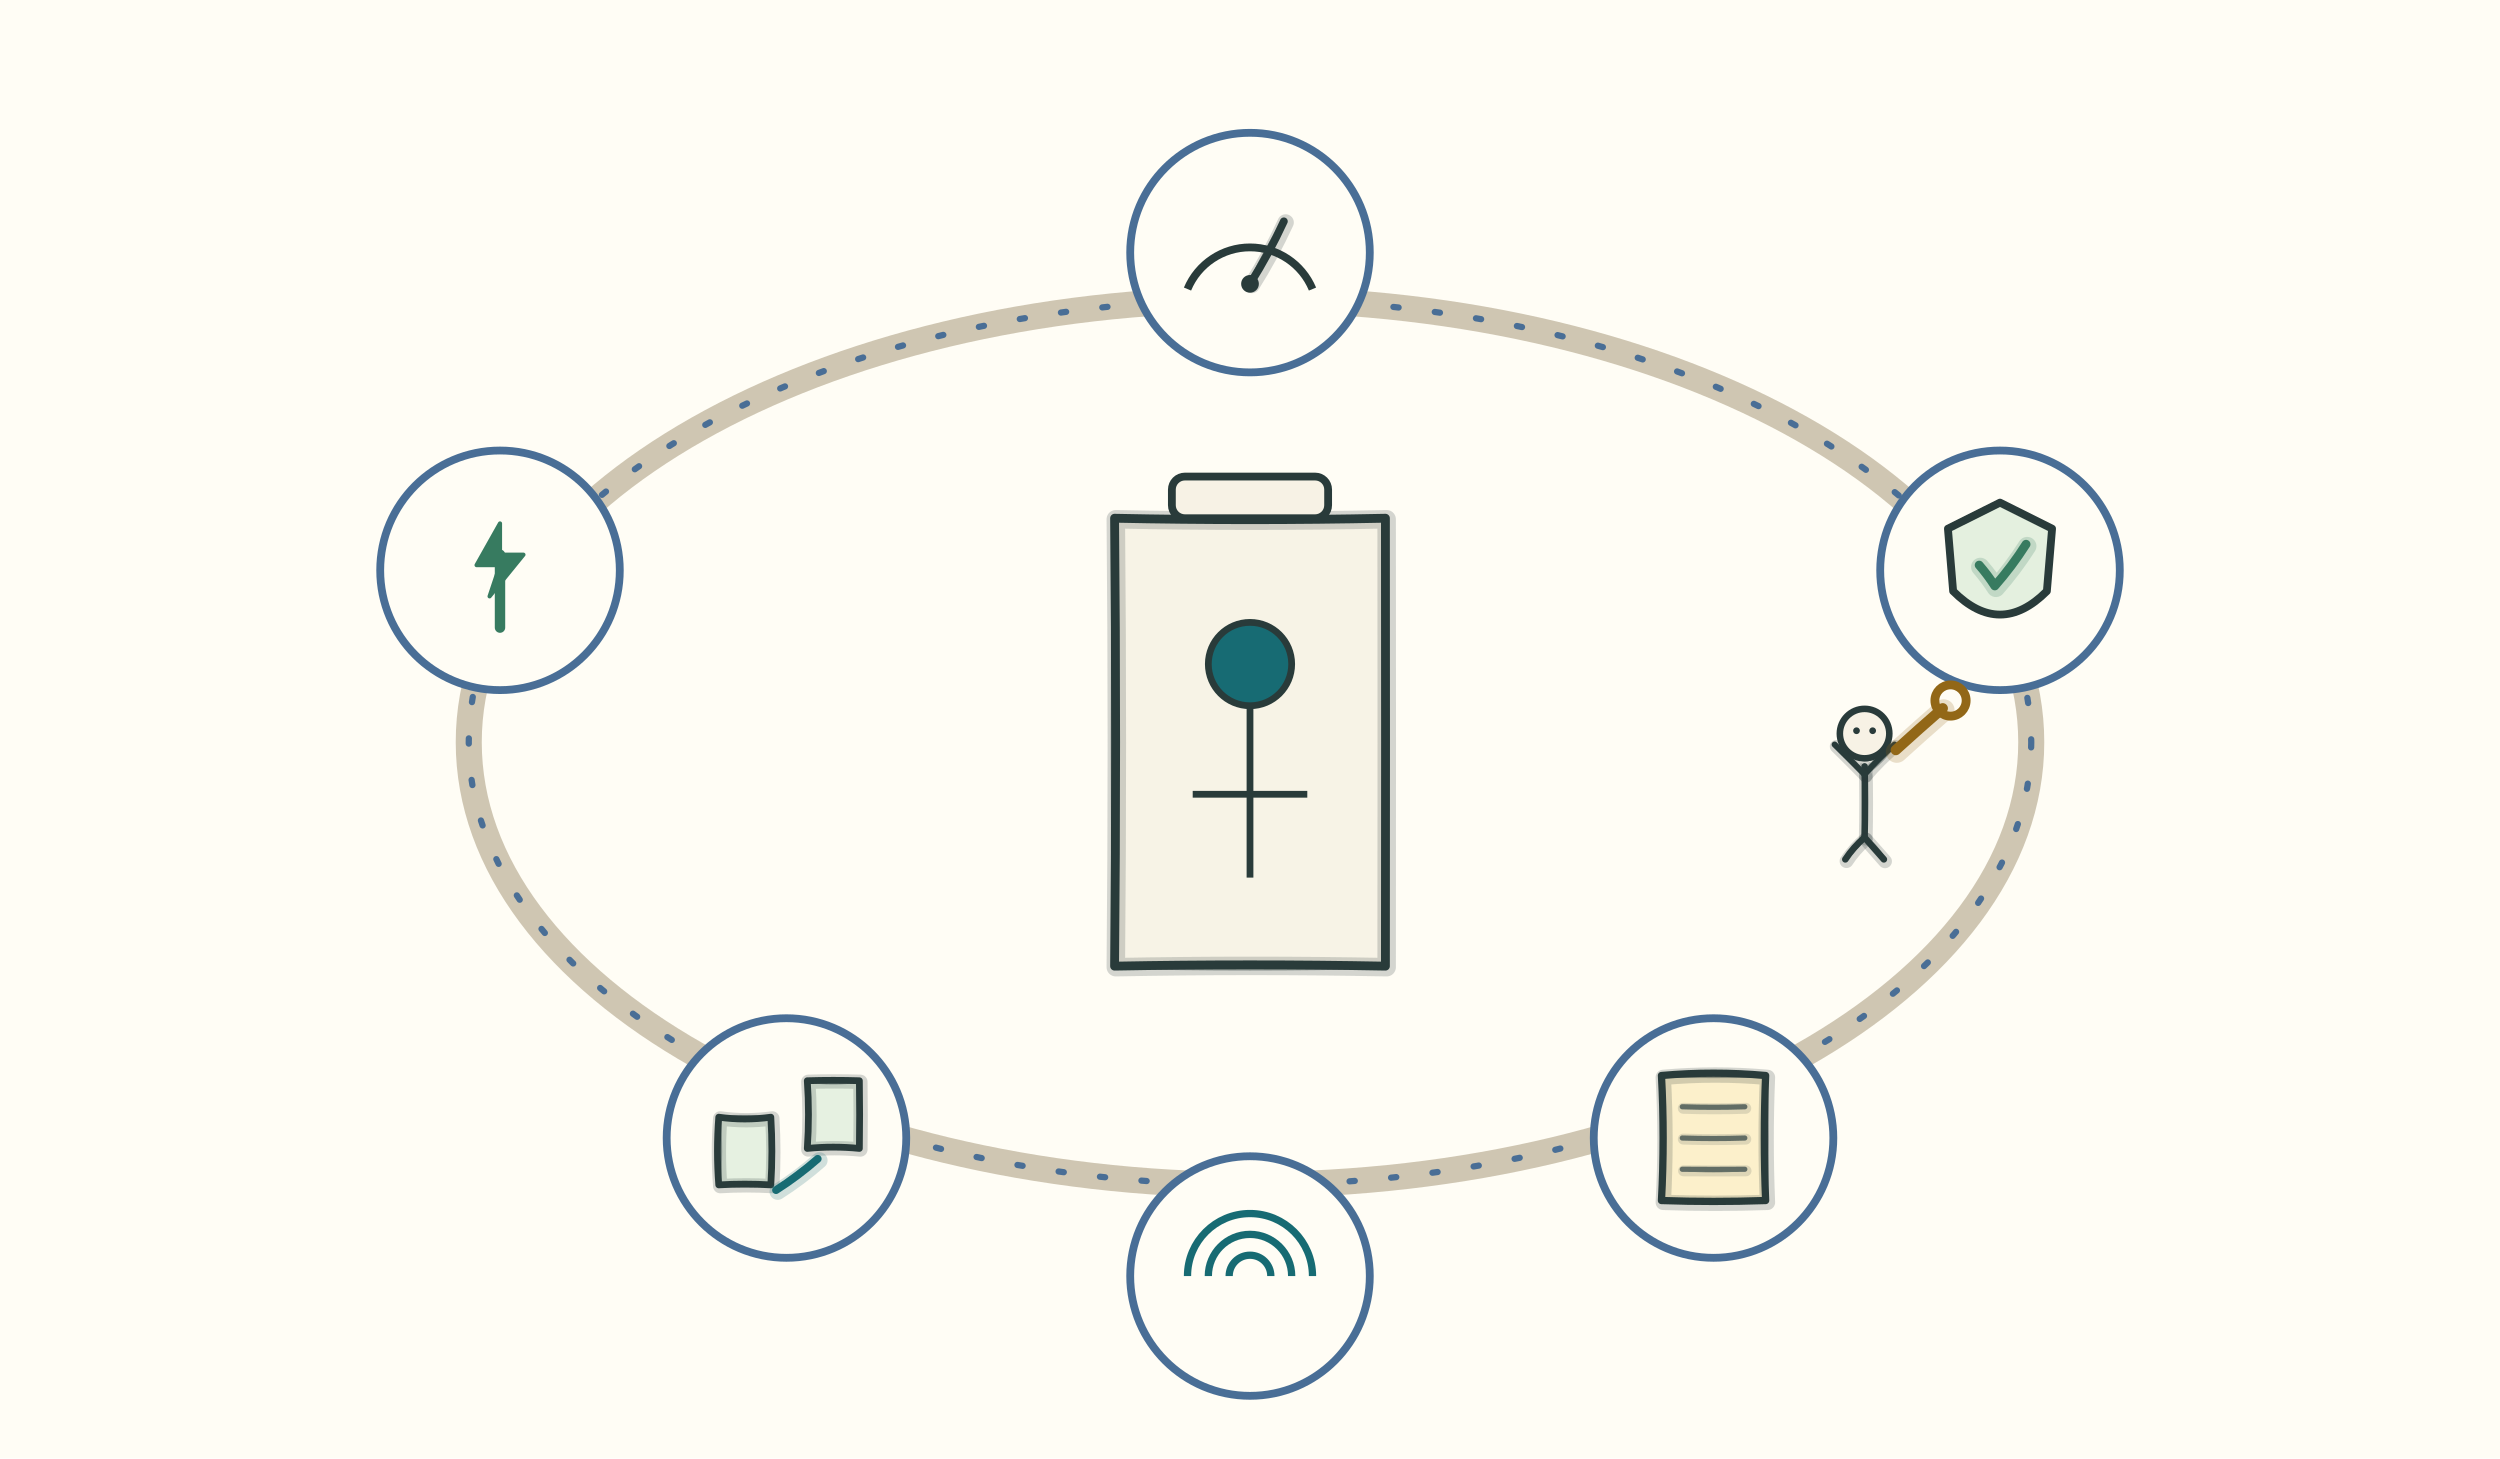
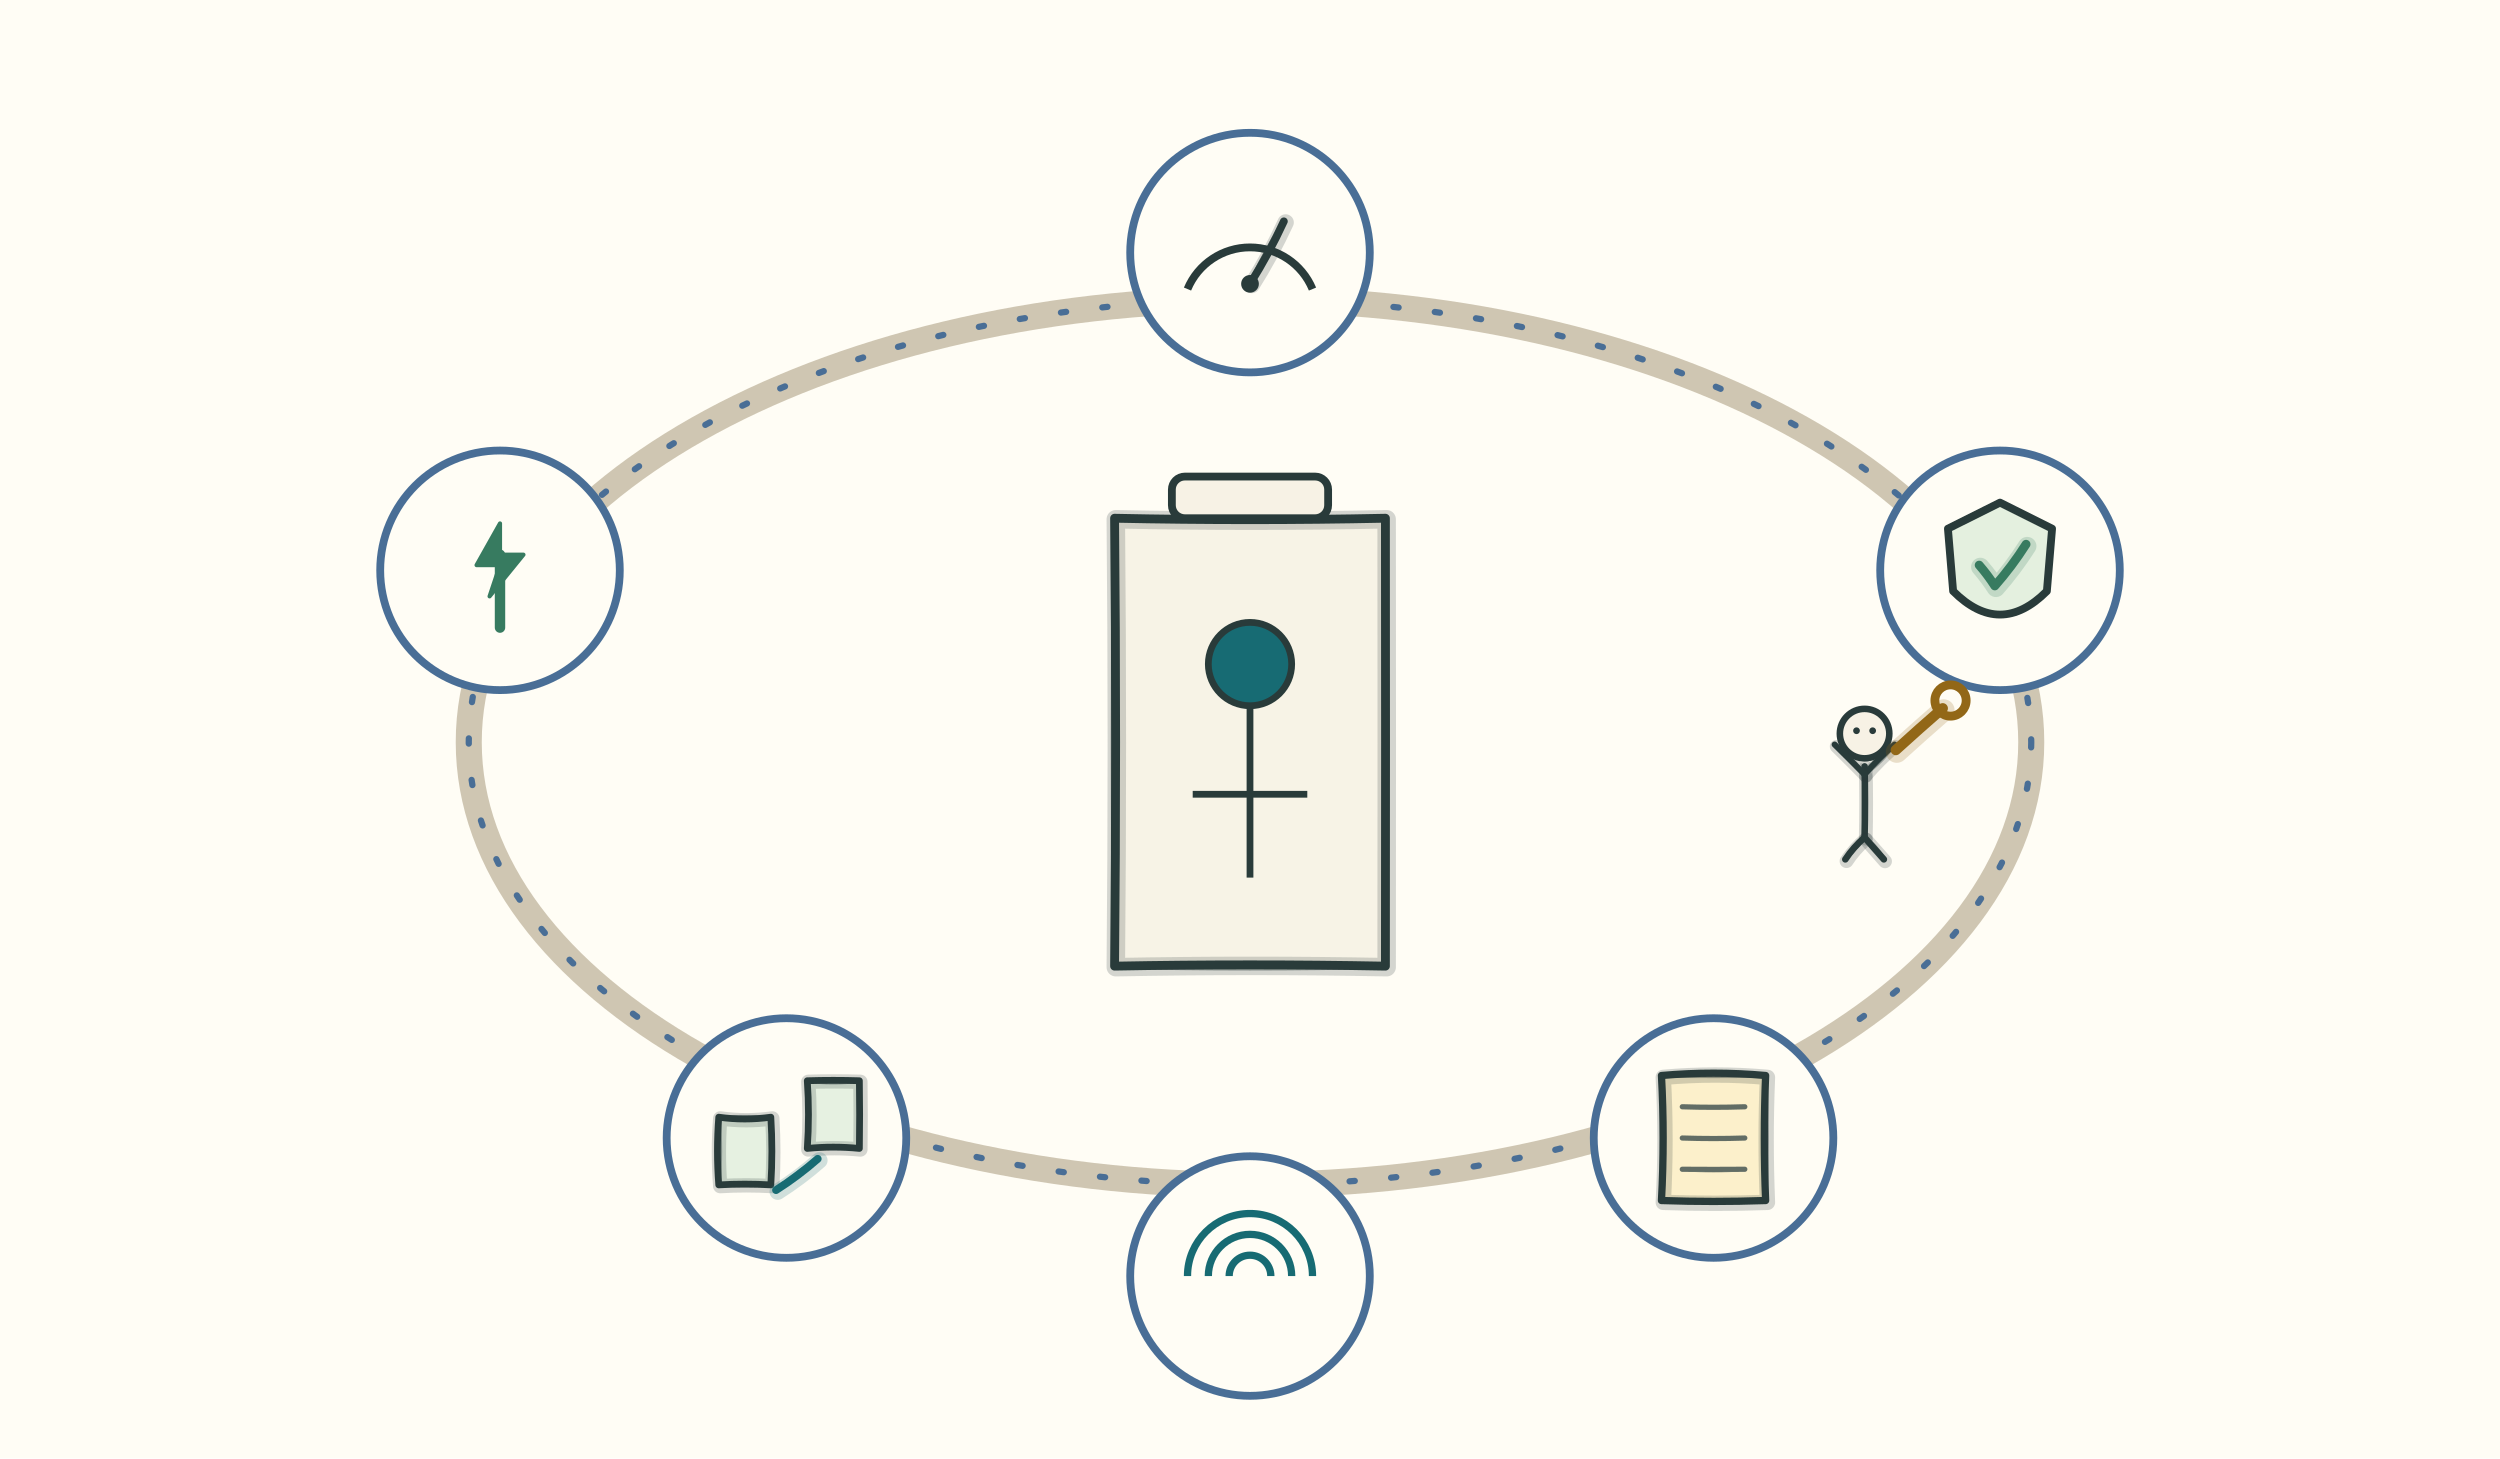
<svg xmlns="http://www.w3.org/2000/svg" viewBox="0 0 960 560" role="img" aria-labelledby="title desc">
  <defs>
    <pattern id="hatch-ink" width="7.0" height="7.0" patternUnits="userSpaceOnUse" patternTransform="rotate(45)">
      <line x1="0" y1="0" x2="0" y2="7.0" stroke="#293b3a" stroke-width="1.1" />
    </pattern>
    <pattern id="hatch-blue" width="7.0" height="7.0" patternUnits="userSpaceOnUse" patternTransform="rotate(45)">
      <line x1="0" y1="0" x2="0" y2="7.0" stroke="#496e96" stroke-width="1.1" />
    </pattern>
    <pattern id="hatch-red" width="8" height="8" patternUnits="userSpaceOnUse" patternTransform="rotate(45)">
      <line x1="0" y1="0" x2="0" y2="8" stroke="#b84745" stroke-width="1.1" />
    </pattern>
  </defs>
  <rect x="0" y="0" width="960" height="560" fill="#fffdf5" />
  <ellipse cx="480" cy="285" rx="300" ry="170" fill="none" stroke="#cfc6b2" stroke-width="10" stroke-linecap="round" />
  <ellipse cx="480" cy="285" rx="300" ry="170" fill="none" stroke="#496e96" stroke-width="2.4" stroke-dasharray="2 14" stroke-linecap="round" />
  <path d="M 428.0 199.0 Q 480.0 200.1 532.0 199.0 Q 532.1 285.0 532.0 371.0 Q 480.0 370.0 428.0 371.0 Q 428.8 285.0 428.0 199.0" fill="#f7f2e5" opacity="0.45" transform="translate(-0.62 0.44)" />
  <path d="M 428.0 199.0 Q 480.0 200.1 532.0 199.0 Q 532.1 285.0 532.0 371.0 Q 480.0 370.0 428.0 371.0 Q 428.8 285.0 428.0 199.0" fill="#f7f2e5" opacity="0.85" />
  <path d="M 428.0 199.0 Q 480.0 200.1 532.0 199.0 Q 532.1 285.0 532.0 371.0 Q 480.0 370.0 428.0 371.0 Q 428.8 285.0 428.0 199.0" fill="none" stroke="#293b3a" stroke-width="7.1" stroke-opacity="0.2" stroke-linecap="round" stroke-linejoin="round" transform="translate(0.47 0.40)" />
  <path d="M 428.0 199.0 Q 480.0 198.7 532.0 199.0 Q 532.2 285.0 532.0 371.0 Q 480.0 372.3 428.0 371.0 Q 427.1 285.0 428.0 199.0" fill="none" stroke="#293b3a" stroke-width="2.1" stroke-opacity="0.42" stroke-linecap="round" stroke-linejoin="round" />
  <path d="M 428.0 199.0 Q 480.0 200.1 532.0 199.0 Q 532.1 285.0 532.0 371.0 Q 480.0 370.0 428.0 371.0 Q 428.8 285.0 428.0 199.0" fill="none" stroke="#293b3a" stroke-width="3.4" stroke-linecap="round" stroke-linejoin="round" />
  <rect x="450" y="183" width="60" height="16" rx="5" fill="#f7f2e5" stroke="#293b3a" stroke-width="3" />
  <circle cx="480" cy="255" r="16" fill="#176b73" stroke="#293b3a" stroke-width="2.6" />
  <path d="M 480 271 L 480 337" stroke="#293b3a" stroke-width="2.6" />
  <path d="M 458 305 L 502 305" stroke="#293b3a" stroke-width="2.6" />
  <circle cx="480" cy="97" r="46" fill="#fffdf5" stroke="#496e96" stroke-width="3" />
  <path d="M 456 111 A 26 26 0 0 1 504 111" fill="none" stroke="#293b3a" stroke-width="3" />
  <path d="M 480.0 109.0 Q 487.3 97.4 493.0 85.0" fill="none" stroke="#293b3a" stroke-width="6.3" stroke-opacity="0.2" stroke-linecap="round" stroke-linejoin="round" transform="translate(0.68 0.43)" />
  <path d="M 480.0 109.0 Q 486.0 96.7 493.0 85.0" fill="none" stroke="#293b3a" stroke-width="1.9" stroke-opacity="0.42" stroke-linecap="round" stroke-linejoin="round" />
  <path d="M 480.0 109.0 Q 487.3 97.4 493.0 85.0" fill="none" stroke="#293b3a" stroke-width="3.0" stroke-linecap="round" stroke-linejoin="round" />
  <circle cx="480" cy="109" r="3.4" fill="#293b3a" />
  <circle cx="768" cy="219" r="46" fill="#fffdf5" stroke="#496e96" stroke-width="3" />
  <path d="M 768 193 L 788 203 L 786 227 Q 768 245 750 227 L 748 203 Z" fill="#e4f0df" stroke="#293b3a" stroke-width="3" stroke-linejoin="round" />
  <path d="M 760.0 217.0 Q 763.3 220.8 766.0 225.0 Q 772.6 217.5 778.0 209.0" fill="none" stroke="#377b60" stroke-width="7.1" stroke-opacity="0.2" stroke-linecap="round" stroke-linejoin="round" transform="translate(0.44 0.72)" />
  <path d="M 760.0 217.0 Q 763.3 220.8 766.0 225.0 Q 772.8 217.6 778.0 209.0" fill="none" stroke="#377b60" stroke-width="2.1" stroke-opacity="0.42" stroke-linecap="round" stroke-linejoin="round" />
  <path d="M 760.0 217.0 Q 763.3 220.8 766.0 225.0 Q 772.6 217.5 778.0 209.0" fill="none" stroke="#377b60" stroke-width="3.4" stroke-linecap="round" stroke-linejoin="round" />
  <circle cx="658" cy="437" r="46" fill="#fffdf5" stroke="#496e96" stroke-width="3" />
  <path d="M 638.0 413.0 Q 658.0 411.2 678.0 413.0 Q 677.0 437.0 678.0 461.0 Q 658.0 461.7 638.0 461.0 Q 639.3 437.0 638.0 413.0" fill="#fbefc7" opacity="0.45" transform="translate(0.40 -0.35)" />
  <path d="M 638.0 413.0 Q 658.0 411.2 678.0 413.0 Q 677.0 437.0 678.0 461.0 Q 658.0 461.7 638.0 461.0 Q 639.3 437.0 638.0 413.0" fill="#fbefc7" opacity="0.85" />
  <path d="M 638.0 413.0 Q 658.0 411.2 678.0 413.0 Q 677.0 437.0 678.0 461.0 Q 658.0 461.7 638.0 461.0 Q 639.3 437.0 638.0 413.0" fill="none" stroke="#293b3a" stroke-width="5.9" stroke-opacity="0.2" stroke-linecap="round" stroke-linejoin="round" transform="translate(0.70 0.71)" />
  <path d="M 638.0 413.0 Q 658.0 413.3 678.0 413.0 Q 678.9 437.0 678.0 461.0 Q 658.0 462.5 638.0 461.0 Q 638.4 437.0 638.0 413.0" fill="none" stroke="#293b3a" stroke-width="1.7" stroke-opacity="0.42" stroke-linecap="round" stroke-linejoin="round" />
  <path d="M 638.0 413.0 Q 658.0 411.2 678.0 413.0 Q 677.0 437.0 678.0 461.0 Q 658.0 461.7 638.0 461.0 Q 639.3 437.0 638.0 413.0" fill="none" stroke="#293b3a" stroke-width="2.8" stroke-linecap="round" stroke-linejoin="round" />
-   <path d="M 646.0 425.0 Q 658.0 425.4 670.0 425.0" fill="none" stroke="#626d65" stroke-width="4.2" stroke-opacity="0.2" stroke-linecap="round" stroke-linejoin="round" transform="translate(0.38 0.59)" />
  <path d="M 646.0 425.0 Q 658.0 424.9 670.0 425.0" fill="none" stroke="#626d65" stroke-width="1.2" stroke-opacity="0.42" stroke-linecap="round" stroke-linejoin="round" />
  <path d="M 646.0 425.0 Q 658.0 425.4 670.0 425.0" fill="none" stroke="#626d65" stroke-width="2" stroke-linecap="round" stroke-linejoin="round" />
-   <path d="M 646.0 437.0 Q 658.0 437.4 670.0 437.0" fill="none" stroke="#626d65" stroke-width="4.2" stroke-opacity="0.2" stroke-linecap="round" stroke-linejoin="round" transform="translate(0.39 0.41)" />
  <path d="M 646.0 437.0 Q 658.0 437.4 670.0 437.0" fill="none" stroke="#626d65" stroke-width="1.2" stroke-opacity="0.42" stroke-linecap="round" stroke-linejoin="round" />
  <path d="M 646.0 437.0 Q 658.0 437.4 670.0 437.0" fill="none" stroke="#626d65" stroke-width="2" stroke-linecap="round" stroke-linejoin="round" />
-   <path d="M 646.0 449.0 Q 658.0 449.1 670.0 449.0" fill="none" stroke="#626d65" stroke-width="4.2" stroke-opacity="0.2" stroke-linecap="round" stroke-linejoin="round" transform="translate(0.48 0.60)" />
  <path d="M 646.0 449.0 Q 658.0 450.4 670.0 449.0" fill="none" stroke="#626d65" stroke-width="1.2" stroke-opacity="0.42" stroke-linecap="round" stroke-linejoin="round" />
  <path d="M 646.0 449.0 Q 658.0 449.1 670.0 449.0" fill="none" stroke="#626d65" stroke-width="2" stroke-linecap="round" stroke-linejoin="round" />
  <circle cx="302" cy="437" r="46" fill="#fffdf5" stroke="#496e96" stroke-width="3" />
  <path d="M 276.0 429.0 Q 286.0 430.4 296.0 429.0 Q 296.8 442.0 296.0 455.0 Q 286.0 454.4 276.0 455.0 Q 275.0 442.0 276.0 429.0" fill="#e4f0df" opacity="0.45" transform="translate(-0.45 -0.42)" />
  <path d="M 276.0 429.0 Q 286.0 430.4 296.0 429.0 Q 296.8 442.0 296.0 455.0 Q 286.0 454.4 276.0 455.0 Q 275.0 442.0 276.0 429.0" fill="#e4f0df" opacity="0.85" />
  <path d="M 276.0 429.0 Q 286.0 430.4 296.0 429.0 Q 296.8 442.0 296.0 455.0 Q 286.0 454.4 276.0 455.0 Q 275.0 442.0 276.0 429.0" fill="none" stroke="#293b3a" stroke-width="5.5" stroke-opacity="0.2" stroke-linecap="round" stroke-linejoin="round" transform="translate(0.56 0.47)" />
  <path d="M 276.0 429.0 Q 286.0 428.8 296.0 429.0 Q 296.8 442.0 296.0 455.0 Q 286.0 455.3 276.0 455.0 Q 277.0 442.0 276.0 429.0" fill="none" stroke="#293b3a" stroke-width="1.6" stroke-opacity="0.42" stroke-linecap="round" stroke-linejoin="round" />
  <path d="M 276.0 429.0 Q 286.0 430.4 296.0 429.0 Q 296.8 442.0 296.0 455.0 Q 286.0 454.4 276.0 455.0 Q 275.0 442.0 276.0 429.0" fill="none" stroke="#293b3a" stroke-width="2.6" stroke-linecap="round" stroke-linejoin="round" />
  <path d="M 310.0 415.0 Q 320.0 414.7 330.0 415.0 Q 330.2 428.0 330.0 441.0 Q 320.0 440.0 310.0 441.0 Q 310.9 428.0 310.0 415.0" fill="#e4f0df" opacity="0.45" transform="translate(0.46 -0.19)" />
  <path d="M 310.0 415.0 Q 320.0 414.7 330.0 415.0 Q 330.2 428.0 330.0 441.0 Q 320.0 440.0 310.0 441.0 Q 310.9 428.0 310.0 415.0" fill="#e4f0df" opacity="0.85" />
  <path d="M 310.0 415.0 Q 320.0 414.7 330.0 415.0 Q 330.2 428.0 330.0 441.0 Q 320.0 440.0 310.0 441.0 Q 310.9 428.0 310.0 415.0" fill="none" stroke="#293b3a" stroke-width="5.5" stroke-opacity="0.2" stroke-linecap="round" stroke-linejoin="round" transform="translate(0.39 0.41)" />
  <path d="M 310.0 415.0 Q 320.0 416.3 330.0 415.0 Q 330.5 428.0 330.0 441.0 Q 320.0 440.6 310.0 441.0 Q 310.6 428.0 310.0 415.0" fill="none" stroke="#293b3a" stroke-width="1.6" stroke-opacity="0.42" stroke-linecap="round" stroke-linejoin="round" />
  <path d="M 310.0 415.0 Q 320.0 414.7 330.0 415.0 Q 330.2 428.0 330.0 441.0 Q 320.0 440.0 310.0 441.0 Q 310.9 428.0 310.0 415.0" fill="none" stroke="#293b3a" stroke-width="2.6" stroke-linecap="round" stroke-linejoin="round" />
  <path d="M 314.0 445.0 Q 306.5 451.6 298.0 457.0" fill="none" stroke="#176b73" stroke-width="6.3" stroke-opacity="0.2" stroke-linecap="round" stroke-linejoin="round" transform="translate(0.64 0.60)" />
  <path d="M 314.0 445.0 Q 305.8 450.7 298.0 457.0" fill="none" stroke="#176b73" stroke-width="1.9" stroke-opacity="0.42" stroke-linecap="round" stroke-linejoin="round" />
  <path d="M 314.0 445.0 Q 306.5 451.6 298.0 457.0" fill="none" stroke="#176b73" stroke-width="3" stroke-linecap="round" stroke-linejoin="round" />
  <circle cx="192" cy="219" r="46" fill="#fffdf5" stroke="#496e96" stroke-width="3" />
  <path d="M 192 241 L 192 213" stroke="#377b60" stroke-width="4" stroke-linecap="round" />
  <path d="M 192 201 L 183 217 L 192 217 L 188 229 L 201 213 L 192 213 Z" fill="#377b60" stroke="#377b60" stroke-width="1.6" stroke-linejoin="round" />
  <circle cx="480" cy="490" r="46" fill="#fffdf5" stroke="#496e96" stroke-width="3" />
  <path d="M 472 490 A 8 8 0 0 1 488 490" fill="none" stroke="#176b73" stroke-width="2.8" />
  <path d="M 464 490 A 16 16 0 0 1 496 490" fill="none" stroke="#176b73" stroke-width="2.8" />
  <path d="M 456 490 A 24 24 0 0 1 504 490" fill="none" stroke="#176b73" stroke-width="2.8" />
  <circle cx="716.0" cy="281.7" r="9.5" fill="#f7f2e5" stroke="#293b3a" stroke-width="2.52" />
  <circle cx="712.9" cy="280.6" r="1.3" fill="#293b3a" />
  <circle cx="719.1" cy="280.6" r="1.3" fill="#293b3a" />
  <path d="M 716.0 321.6 Q 716.3 308.0 716.0 294.3" fill="none" stroke="#293b3a" stroke-width="5.3" stroke-opacity="0.2" stroke-linecap="round" stroke-linejoin="round" transform="translate(0.45 0.45)" />
  <path d="M 716.0 321.6 Q 715.4 308.0 716.0 294.3" fill="none" stroke="#293b3a" stroke-width="1.6" stroke-opacity="0.42" stroke-linecap="round" stroke-linejoin="round" />
  <path d="M 716.0 321.6 Q 716.3 308.0 716.0 294.3" fill="none" stroke="#293b3a" stroke-width="2.52" stroke-linecap="round" stroke-linejoin="round" />
  <path d="M 716.0 297.4 Q 721.3 291.2 727.5 285.9" fill="none" stroke="#293b3a" stroke-width="4.9" stroke-opacity="0.2" stroke-linecap="round" stroke-linejoin="round" transform="translate(0.38 0.69)" />
  <path d="M 716.0 297.4 Q 722.7 292.6 727.5 285.9" fill="none" stroke="#293b3a" stroke-width="1.4" stroke-opacity="0.42" stroke-linecap="round" stroke-linejoin="round" />
  <path d="M 716.0 297.4 Q 721.3 291.2 727.5 285.9" fill="none" stroke="#293b3a" stroke-width="2.31" stroke-linecap="round" stroke-linejoin="round" />
  <path d="M 716.0 297.4 Q 710.3 291.6 704.5 285.9" fill="none" stroke="#293b3a" stroke-width="4.9" stroke-opacity="0.2" stroke-linecap="round" stroke-linejoin="round" transform="translate(0.59 0.74)" />
  <path d="M 716.0 297.4 Q 711.2 290.7 704.5 285.9" fill="none" stroke="#293b3a" stroke-width="1.4" stroke-opacity="0.42" stroke-linecap="round" stroke-linejoin="round" />
  <path d="M 716.0 297.4 Q 710.3 291.6 704.5 285.9" fill="none" stroke="#293b3a" stroke-width="2.31" stroke-linecap="round" stroke-linejoin="round" />
  <path d="M 716.0 321.6 Q 719.7 325.8 723.4 330.0" fill="none" stroke="#293b3a" stroke-width="5.3" stroke-opacity="0.2" stroke-linecap="round" stroke-linejoin="round" transform="translate(0.45 0.74)" />
  <path d="M 716.0 321.6 Q 720.6 325.0 723.4 330.0" fill="none" stroke="#293b3a" stroke-width="1.6" stroke-opacity="0.42" stroke-linecap="round" stroke-linejoin="round" />
  <path d="M 716.0 321.6 Q 719.7 325.8 723.4 330.0" fill="none" stroke="#293b3a" stroke-width="2.52" stroke-linecap="round" stroke-linejoin="round" />
  <path d="M 716.0 321.6 Q 711.7 325.3 708.6 330.0" fill="none" stroke="#293b3a" stroke-width="5.3" stroke-opacity="0.2" stroke-linecap="round" stroke-linejoin="round" transform="translate(0.46 0.68)" />
  <path d="M 716.0 321.6 Q 712.3 325.8 708.6 330.0" fill="none" stroke="#293b3a" stroke-width="1.6" stroke-opacity="0.42" stroke-linecap="round" stroke-linejoin="round" />
  <path d="M 716.0 321.6 Q 711.7 325.3 708.6 330.0" fill="none" stroke="#293b3a" stroke-width="2.52" stroke-linecap="round" stroke-linejoin="round" />
  <path d="M 728.0 288.0 Q 736.9 279.9 746.0 272.0" fill="none" stroke="#926717" stroke-width="8.4" stroke-opacity="0.2" stroke-linecap="round" stroke-linejoin="round" transform="translate(0.36 0.72)" />
  <path d="M 728.0 288.0 Q 737.1 280.1 746.0 272.0" fill="none" stroke="#926717" stroke-width="2.5" stroke-opacity="0.42" stroke-linecap="round" stroke-linejoin="round" />
  <path d="M 728.0 288.0 Q 736.9 279.9 746.0 272.0" fill="none" stroke="#926717" stroke-width="4" stroke-linecap="round" stroke-linejoin="round" />
  <circle cx="749" cy="269" r="6" fill="none" stroke="#926717" stroke-width="3.4" />
</svg>
